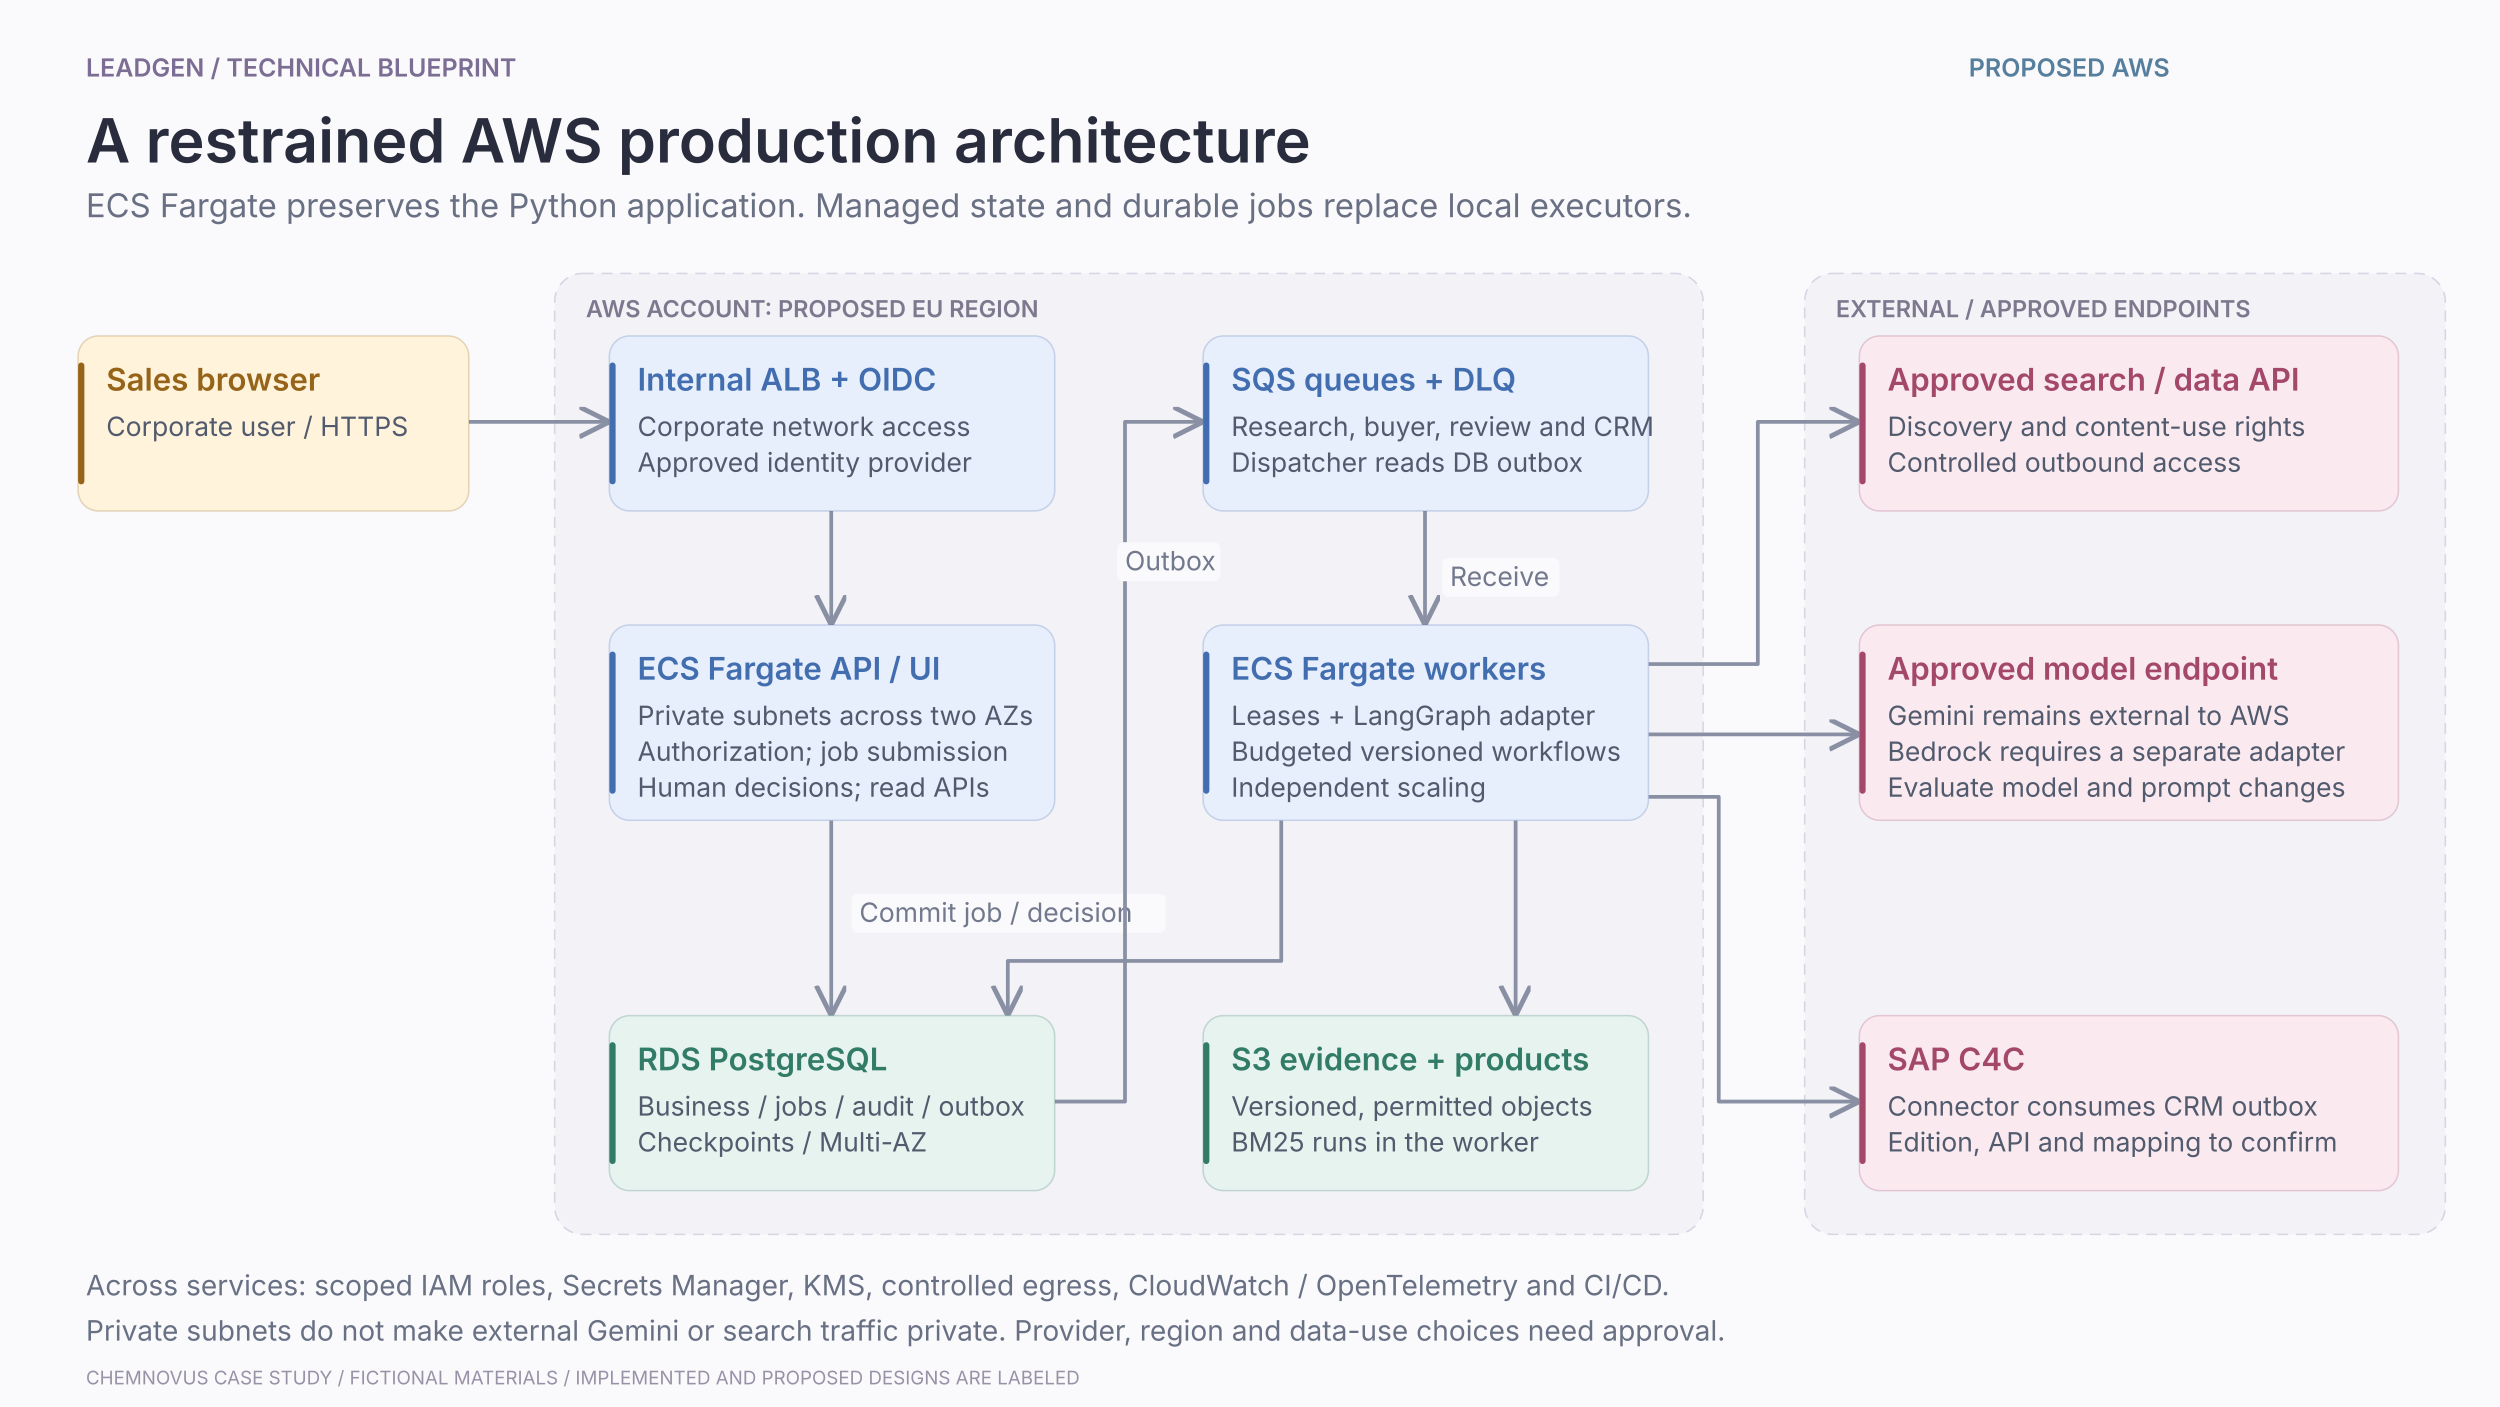
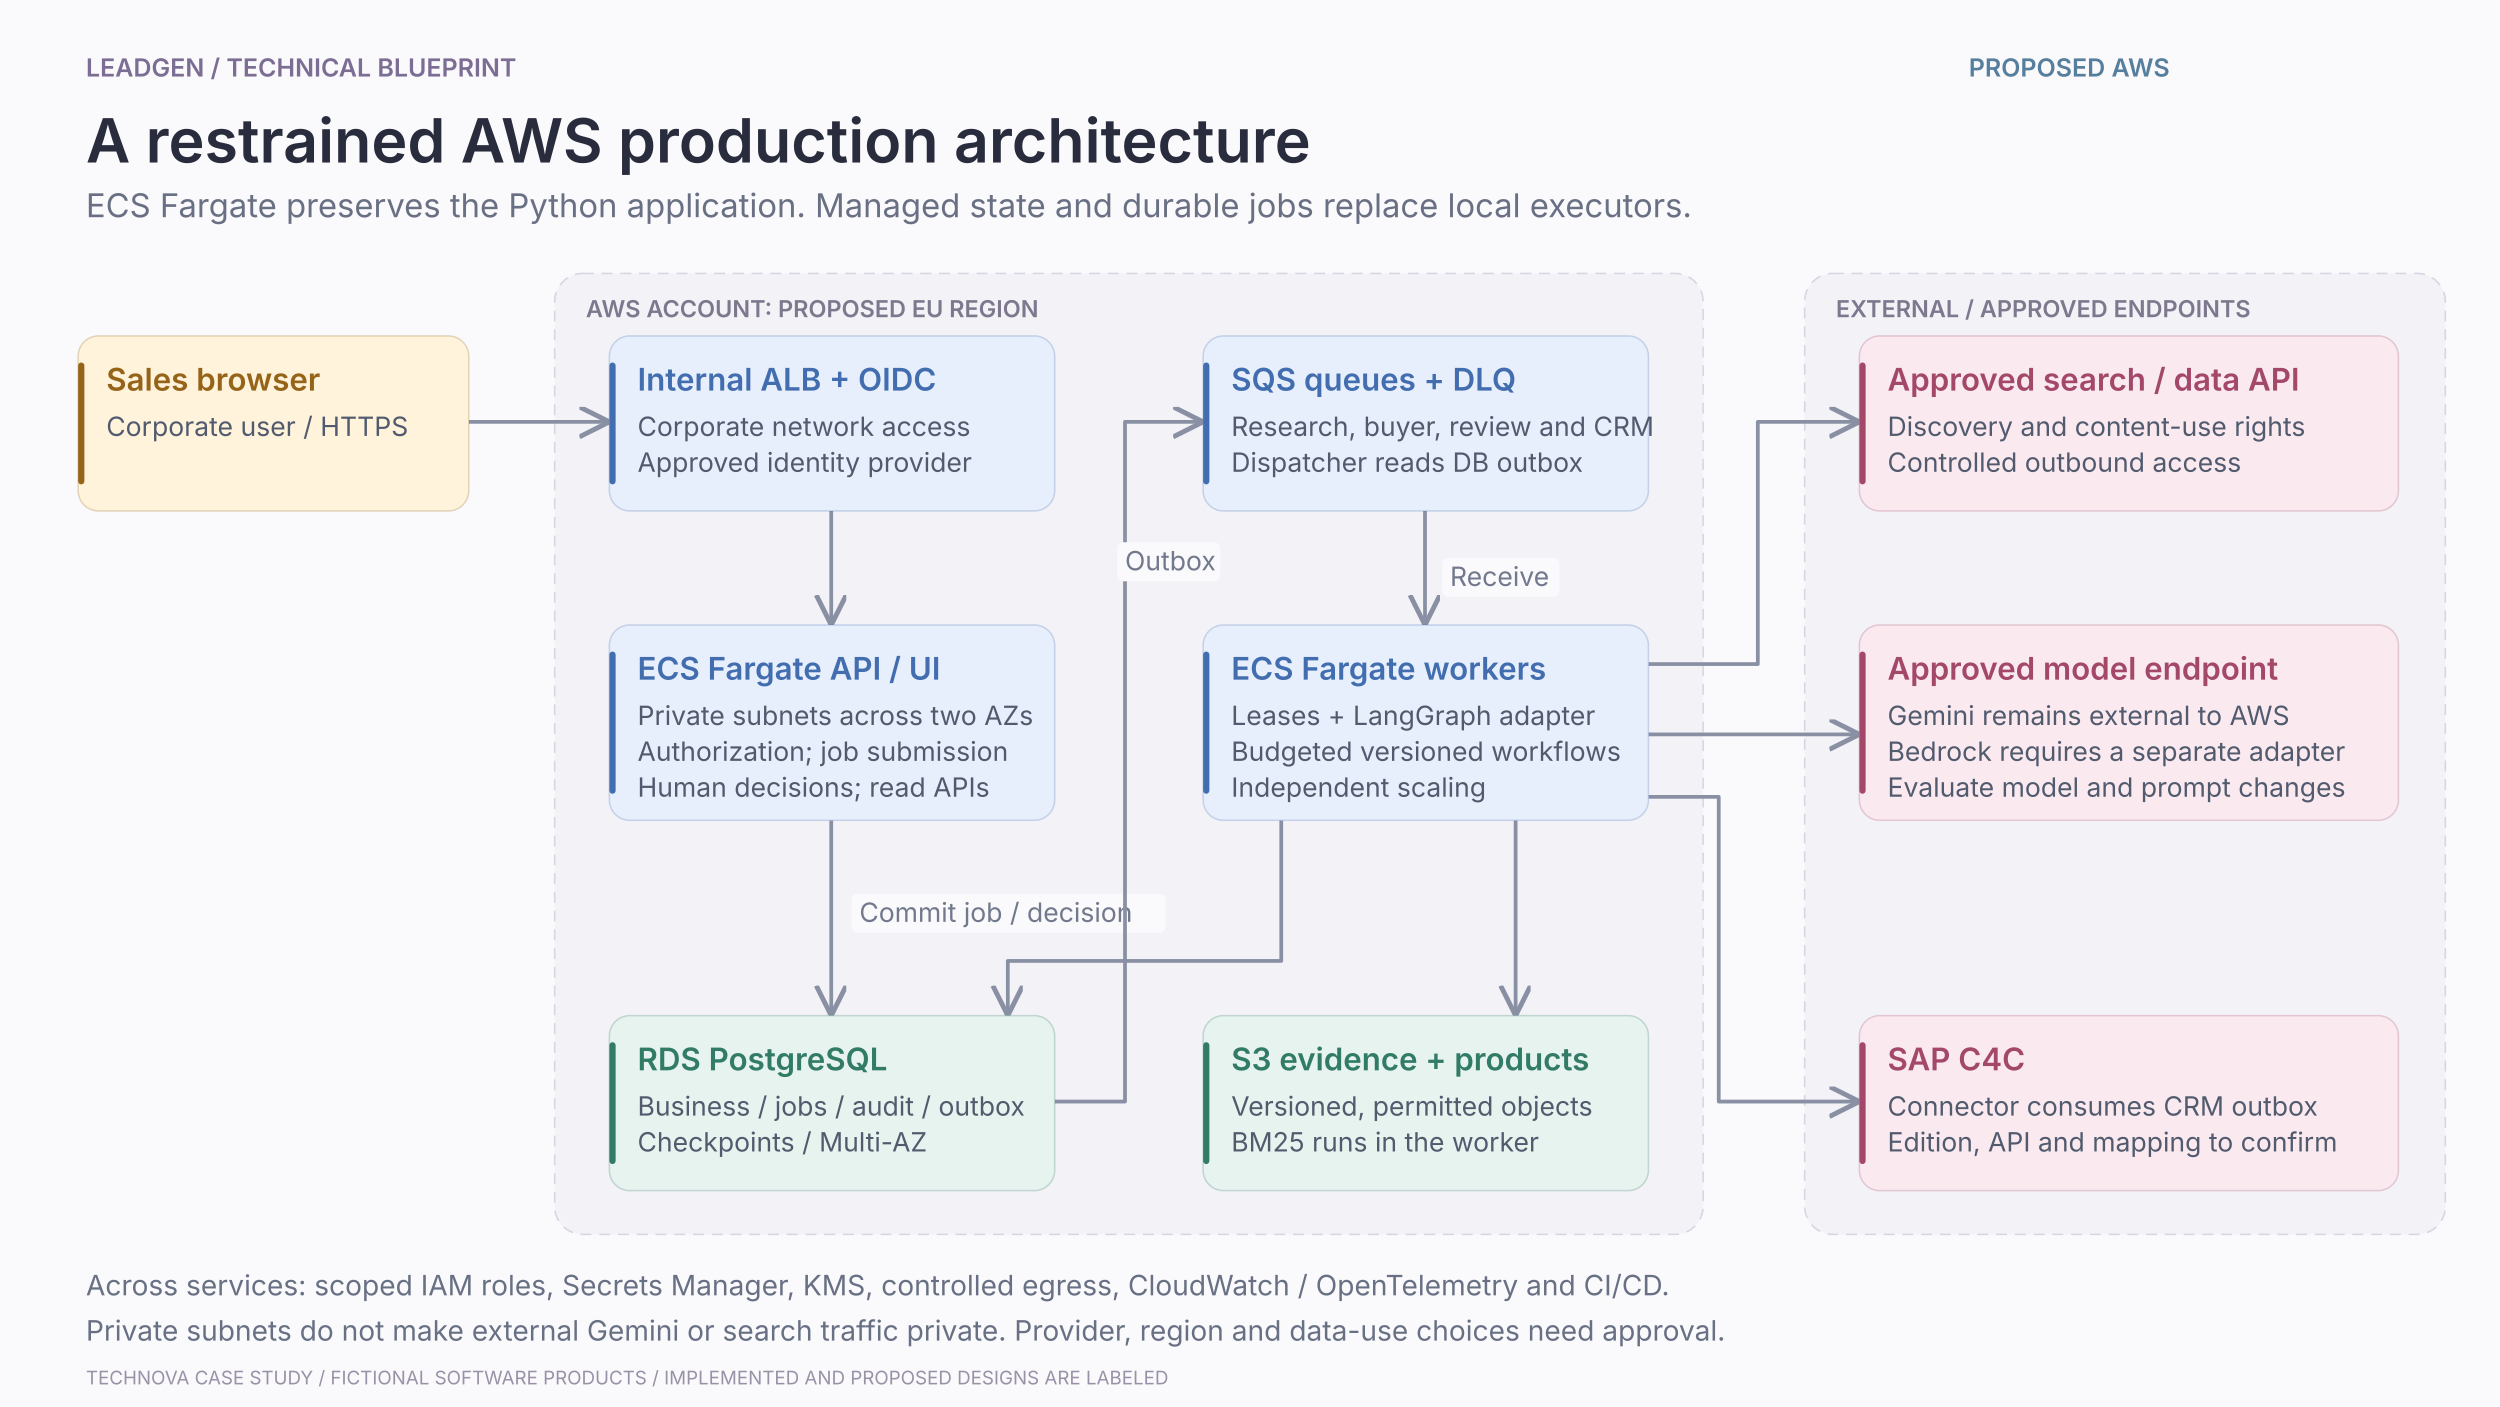
<svg xmlns="http://www.w3.org/2000/svg" width="1600" height="900" viewBox="0 0 1600 900" role="img" aria-labelledby="title desc">
  <defs>
    <marker id="arrow" markerWidth="9" markerHeight="9" refX="8" refY="4" orient="auto" markerUnits="strokeWidth">
      <path d="M0,0 L8,4 L0,8" fill="none" stroke="#8990a4" stroke-width="1.3" />
    </marker>
  </defs>
  <g font-family="Inter, Arial, sans-serif">
    <rect width="1600" height="900" fill="#faf9fc" />
    <text x="55" y="49" fill="#7b6d93" font-size="16" font-weight="600">
      <tspan x="55" dy="0">LEADGEN / TECHNICAL BLUEPRINT</tspan>
    </text>
    <text x="55" y="104" fill="#292c3c" font-size="39" font-weight="600">
      <tspan x="55" dy="0">A restrained AWS production architecture</tspan>
    </text>
    <text x="55" y="139" fill="#697083" font-size="21" font-weight="400">
      <tspan x="55" dy="0">ECS Fargate preserves the Python application. Managed state and durable jobs replace local executors.</tspan>
    </text>
    <text x="1260" y="49" fill="#567e9d" font-size="16" font-weight="600">
      <tspan x="1260" dy="0">PROPOSED AWS</tspan>
    </text>
    <rect x="355" y="175" width="735" height="615" rx="18" fill="#f3f2f7" stroke="#d7d4e3" stroke-dasharray="7 5" />
    <text x="375" y="203" fill="#7d788e" font-size="15" font-weight="600">
      <tspan x="375" dy="0">AWS ACCOUNT: PROPOSED EU REGION</tspan>
    </text>
    <rect x="1155" y="175" width="410" height="615" rx="18" fill="#f3f2f7" stroke="#d7d4e3" stroke-dasharray="7 5" />
    <text x="1175" y="203" fill="#7d788e" font-size="15" font-weight="600">
      <tspan x="1175" dy="0">EXTERNAL / APPROVED ENDPOINTS</tspan>
    </text>
    <polyline points="300,270 390,270" fill="none" stroke="#8990a4" stroke-width="2.4" stroke-linejoin="round" marker-end="url(#arrow)" />
    <polyline points="532,327 532,400" fill="none" stroke="#8990a4" stroke-width="2.4" stroke-linejoin="round" marker-end="url(#arrow)" />
    <polyline points="532,525 532,650" fill="none" stroke="#8990a4" stroke-width="2.4" stroke-linejoin="round" marker-end="url(#arrow)" />
    <rect x="545" y="572" width="201" height="25" rx="4" fill="#faf9fc" />
    <text x="550" y="590" fill="#72798d" font-size="17" font-weight="400">
      <tspan x="550" dy="0">Commit job / decision</tspan>
    </text>
    <polyline points="912,327 912,400" fill="none" stroke="#8990a4" stroke-width="2.4" stroke-linejoin="round" marker-end="url(#arrow)" />
    <rect x="923" y="357" width="75" height="25" rx="4" fill="#faf9fc" />
    <text x="928" y="375" fill="#72798d" font-size="17" font-weight="400">
      <tspan x="928" dy="0">Receive</tspan>
    </text>
    <polyline points="675,705 720,705 720,270 770,270" fill="none" stroke="#8990a4" stroke-width="2.4" stroke-linejoin="round" marker-end="url(#arrow)" />
    <rect x="715" y="347" width="66" height="25" rx="4" fill="#faf9fc" />
    <text x="720" y="365" fill="#72798d" font-size="17" font-weight="400">
      <tspan x="720" dy="0">Outbox</tspan>
    </text>
    <polyline points="820,525 820,615 645,615 645,650" fill="none" stroke="#8990a4" stroke-width="2.4" stroke-linejoin="round" marker-end="url(#arrow)" />
    <polyline points="970,525 970,650" fill="none" stroke="#8990a4" stroke-width="2.4" stroke-linejoin="round" marker-end="url(#arrow)" />
    <polyline points="1055,425 1125,425 1125,270 1190,270" fill="none" stroke="#8990a4" stroke-width="2.4" stroke-linejoin="round" marker-end="url(#arrow)" />
    <polyline points="1055,470 1190,470" fill="none" stroke="#8990a4" stroke-width="2.4" stroke-linejoin="round" marker-end="url(#arrow)" />
    <polyline points="1055,510 1100,510 1100,705 1190,705" fill="none" stroke="#8990a4" stroke-width="2.4" stroke-linejoin="round" marker-end="url(#arrow)" />
    <g data-node="user" data-x="50" data-y="215" data-w="250" data-h="112">
      <rect x="50" y="215" width="250" height="112" rx="13" fill="#fff3dc" stroke="#966419" stroke-opacity=".24" />
      <rect x="50" y="232" width="4" height="78" rx="2" fill="#966419" />
      <text x="68" y="250" fill="#966419" font-size="20" font-weight="600">
        <tspan x="68" dy="0">Sales browser</tspan>
      </text>
      <text x="68" y="279" fill="#525b6e" font-size="17" font-weight="400">
        <tspan x="68" dy="0">Corporate user / HTTPS</tspan>
      </text>
    </g>
    <g data-node="alb" data-x="390" data-y="215" data-w="285" data-h="112">
      <rect x="390" y="215" width="285" height="112" rx="13" fill="#e8effc" stroke="#426eb0" stroke-opacity=".24" />
      <rect x="390" y="232" width="4" height="78" rx="2" fill="#426eb0" />
      <text x="408" y="250" fill="#426eb0" font-size="20" font-weight="600">
        <tspan x="408" dy="0">Internal ALB + OIDC</tspan>
      </text>
      <text x="408" y="279" fill="#525b6e" font-size="17" font-weight="400">
        <tspan x="408" dy="0">Corporate network access</tspan>
        <tspan x="408" dy="22.95">Approved identity provider</tspan>
      </text>
    </g>
    <g data-node="api" data-x="390" data-y="400" data-w="285" data-h="125">
      <rect x="390" y="400" width="285" height="125" rx="13" fill="#e8effc" stroke="#426eb0" stroke-opacity=".24" />
      <rect x="390" y="417" width="4" height="91" rx="2" fill="#426eb0" />
      <text x="408" y="435" fill="#426eb0" font-size="20" font-weight="600">
        <tspan x="408" dy="0">ECS Fargate API / UI</tspan>
      </text>
      <text x="408" y="464" fill="#525b6e" font-size="17" font-weight="400">
        <tspan x="408" dy="0">Private subnets across two AZs</tspan>
        <tspan x="408" dy="22.95">Authorization; job submission</tspan>
        <tspan x="408" dy="22.95">Human decisions; read APIs</tspan>
      </text>
    </g>
    <g data-node="queue" data-x="770" data-y="215" data-w="285" data-h="112">
      <rect x="770" y="215" width="285" height="112" rx="13" fill="#e8effc" stroke="#426eb0" stroke-opacity=".24" />
      <rect x="770" y="232" width="4" height="78" rx="2" fill="#426eb0" />
      <text x="788" y="250" fill="#426eb0" font-size="20" font-weight="600">
        <tspan x="788" dy="0">SQS queues + DLQ</tspan>
      </text>
      <text x="788" y="279" fill="#525b6e" font-size="17" font-weight="400">
        <tspan x="788" dy="0">Research, buyer, review and CRM</tspan>
        <tspan x="788" dy="22.95">Dispatcher reads DB outbox</tspan>
      </text>
    </g>
    <g data-node="worker" data-x="770" data-y="400" data-w="285" data-h="125">
      <rect x="770" y="400" width="285" height="125" rx="13" fill="#e8effc" stroke="#426eb0" stroke-opacity=".24" />
      <rect x="770" y="417" width="4" height="91" rx="2" fill="#426eb0" />
      <text x="788" y="435" fill="#426eb0" font-size="20" font-weight="600">
        <tspan x="788" dy="0">ECS Fargate workers</tspan>
      </text>
      <text x="788" y="464" fill="#525b6e" font-size="17" font-weight="400">
        <tspan x="788" dy="0">Leases + LangGraph adapter</tspan>
        <tspan x="788" dy="22.95">Budgeted versioned workflows</tspan>
        <tspan x="788" dy="22.95">Independent scaling</tspan>
      </text>
    </g>
    <g data-node="rds" data-x="390" data-y="650" data-w="285" data-h="112">
      <rect x="390" y="650" width="285" height="112" rx="13" fill="#e6f3ee" stroke="#327b67" stroke-opacity=".24" />
      <rect x="390" y="667" width="4" height="78" rx="2" fill="#327b67" />
      <text x="408" y="685" fill="#327b67" font-size="20" font-weight="600">
        <tspan x="408" dy="0">RDS PostgreSQL</tspan>
      </text>
      <text x="408" y="714" fill="#525b6e" font-size="17" font-weight="400">
        <tspan x="408" dy="0">Business / jobs / audit / outbox</tspan>
        <tspan x="408" dy="22.95">Checkpoints / Multi-AZ</tspan>
      </text>
    </g>
    <g data-node="s3" data-x="770" data-y="650" data-w="285" data-h="112">
      <rect x="770" y="650" width="285" height="112" rx="13" fill="#e6f3ee" stroke="#327b67" stroke-opacity=".24" />
      <rect x="770" y="667" width="4" height="78" rx="2" fill="#327b67" />
      <text x="788" y="685" fill="#327b67" font-size="20" font-weight="600">
        <tspan x="788" dy="0">S3 evidence + products</tspan>
      </text>
      <text x="788" y="714" fill="#525b6e" font-size="17" font-weight="400">
        <tspan x="788" dy="0">Versioned, permitted objects</tspan>
        <tspan x="788" dy="22.95">BM25 runs in the worker</tspan>
      </text>
    </g>
    <g data-node="search" data-x="1190" data-y="215" data-w="345" data-h="112">
      <rect x="1190" y="215" width="345" height="112" rx="13" fill="#faeaf0" stroke="#a4486a" stroke-opacity=".24" />
      <rect x="1190" y="232" width="4" height="78" rx="2" fill="#a4486a" />
      <text x="1208" y="250" fill="#a4486a" font-size="20" font-weight="600">
        <tspan x="1208" dy="0">Approved search / data API</tspan>
      </text>
      <text x="1208" y="279" fill="#525b6e" font-size="17" font-weight="400">
        <tspan x="1208" dy="0">Discovery and content-use rights</tspan>
        <tspan x="1208" dy="22.95">Controlled outbound access</tspan>
      </text>
    </g>
    <g data-node="model" data-x="1190" data-y="400" data-w="345" data-h="125">
      <rect x="1190" y="400" width="345" height="125" rx="13" fill="#faeaf0" stroke="#a4486a" stroke-opacity=".24" />
      <rect x="1190" y="417" width="4" height="91" rx="2" fill="#a4486a" />
      <text x="1208" y="435" fill="#a4486a" font-size="20" font-weight="600">
        <tspan x="1208" dy="0">Approved model endpoint</tspan>
      </text>
      <text x="1208" y="464" fill="#525b6e" font-size="17" font-weight="400">
        <tspan x="1208" dy="0">Gemini remains external to AWS</tspan>
        <tspan x="1208" dy="22.95">Bedrock requires a separate adapter</tspan>
        <tspan x="1208" dy="22.95">Evaluate model and prompt changes</tspan>
      </text>
    </g>
    <g data-node="sap" data-x="1190" data-y="650" data-w="345" data-h="112">
      <rect x="1190" y="650" width="345" height="112" rx="13" fill="#faeaf0" stroke="#a4486a" stroke-opacity=".24" />
      <rect x="1190" y="667" width="4" height="78" rx="2" fill="#a4486a" />
      <text x="1208" y="685" fill="#a4486a" font-size="20" font-weight="600">
        <tspan x="1208" dy="0">SAP C4C</tspan>
      </text>
      <text x="1208" y="714" fill="#525b6e" font-size="17" font-weight="400">
        <tspan x="1208" dy="0">Connector consumes CRM outbox</tspan>
        <tspan x="1208" dy="22.95">Edition, API and mapping to confirm</tspan>
      </text>
    </g>
    <text x="55" y="829" fill="#687084" font-size="18" font-weight="400">
      <tspan x="55" dy="0">Across services: scoped IAM roles, Secrets Manager, KMS, controlled egress, CloudWatch / OpenTelemetry and CI/CD.</tspan>
    </text>
    <text x="55" y="858" fill="#687084" font-size="18" font-weight="400">
      <tspan x="55" dy="0">Private subnets do not make external Gemini or search traffic private. Provider, region and data-use choices need approval.</tspan>
    </text>
    <text x="55" y="886" fill="#9991a6" font-size="12" font-weight="400">
-       <tspan x="55" dy="0">CHEMNOVUS CASE STUDY / FICTIONAL MATERIALS / IMPLEMENTED AND PROPOSED DESIGNS ARE LABELED</tspan>
+       <tspan x="55" dy="0">TECHNOVA CASE STUDY / FICTIONAL SOFTWARE PRODUCTS / IMPLEMENTED AND PROPOSED DESIGNS ARE LABELED</tspan>
    </text>
  </g>
</svg>
